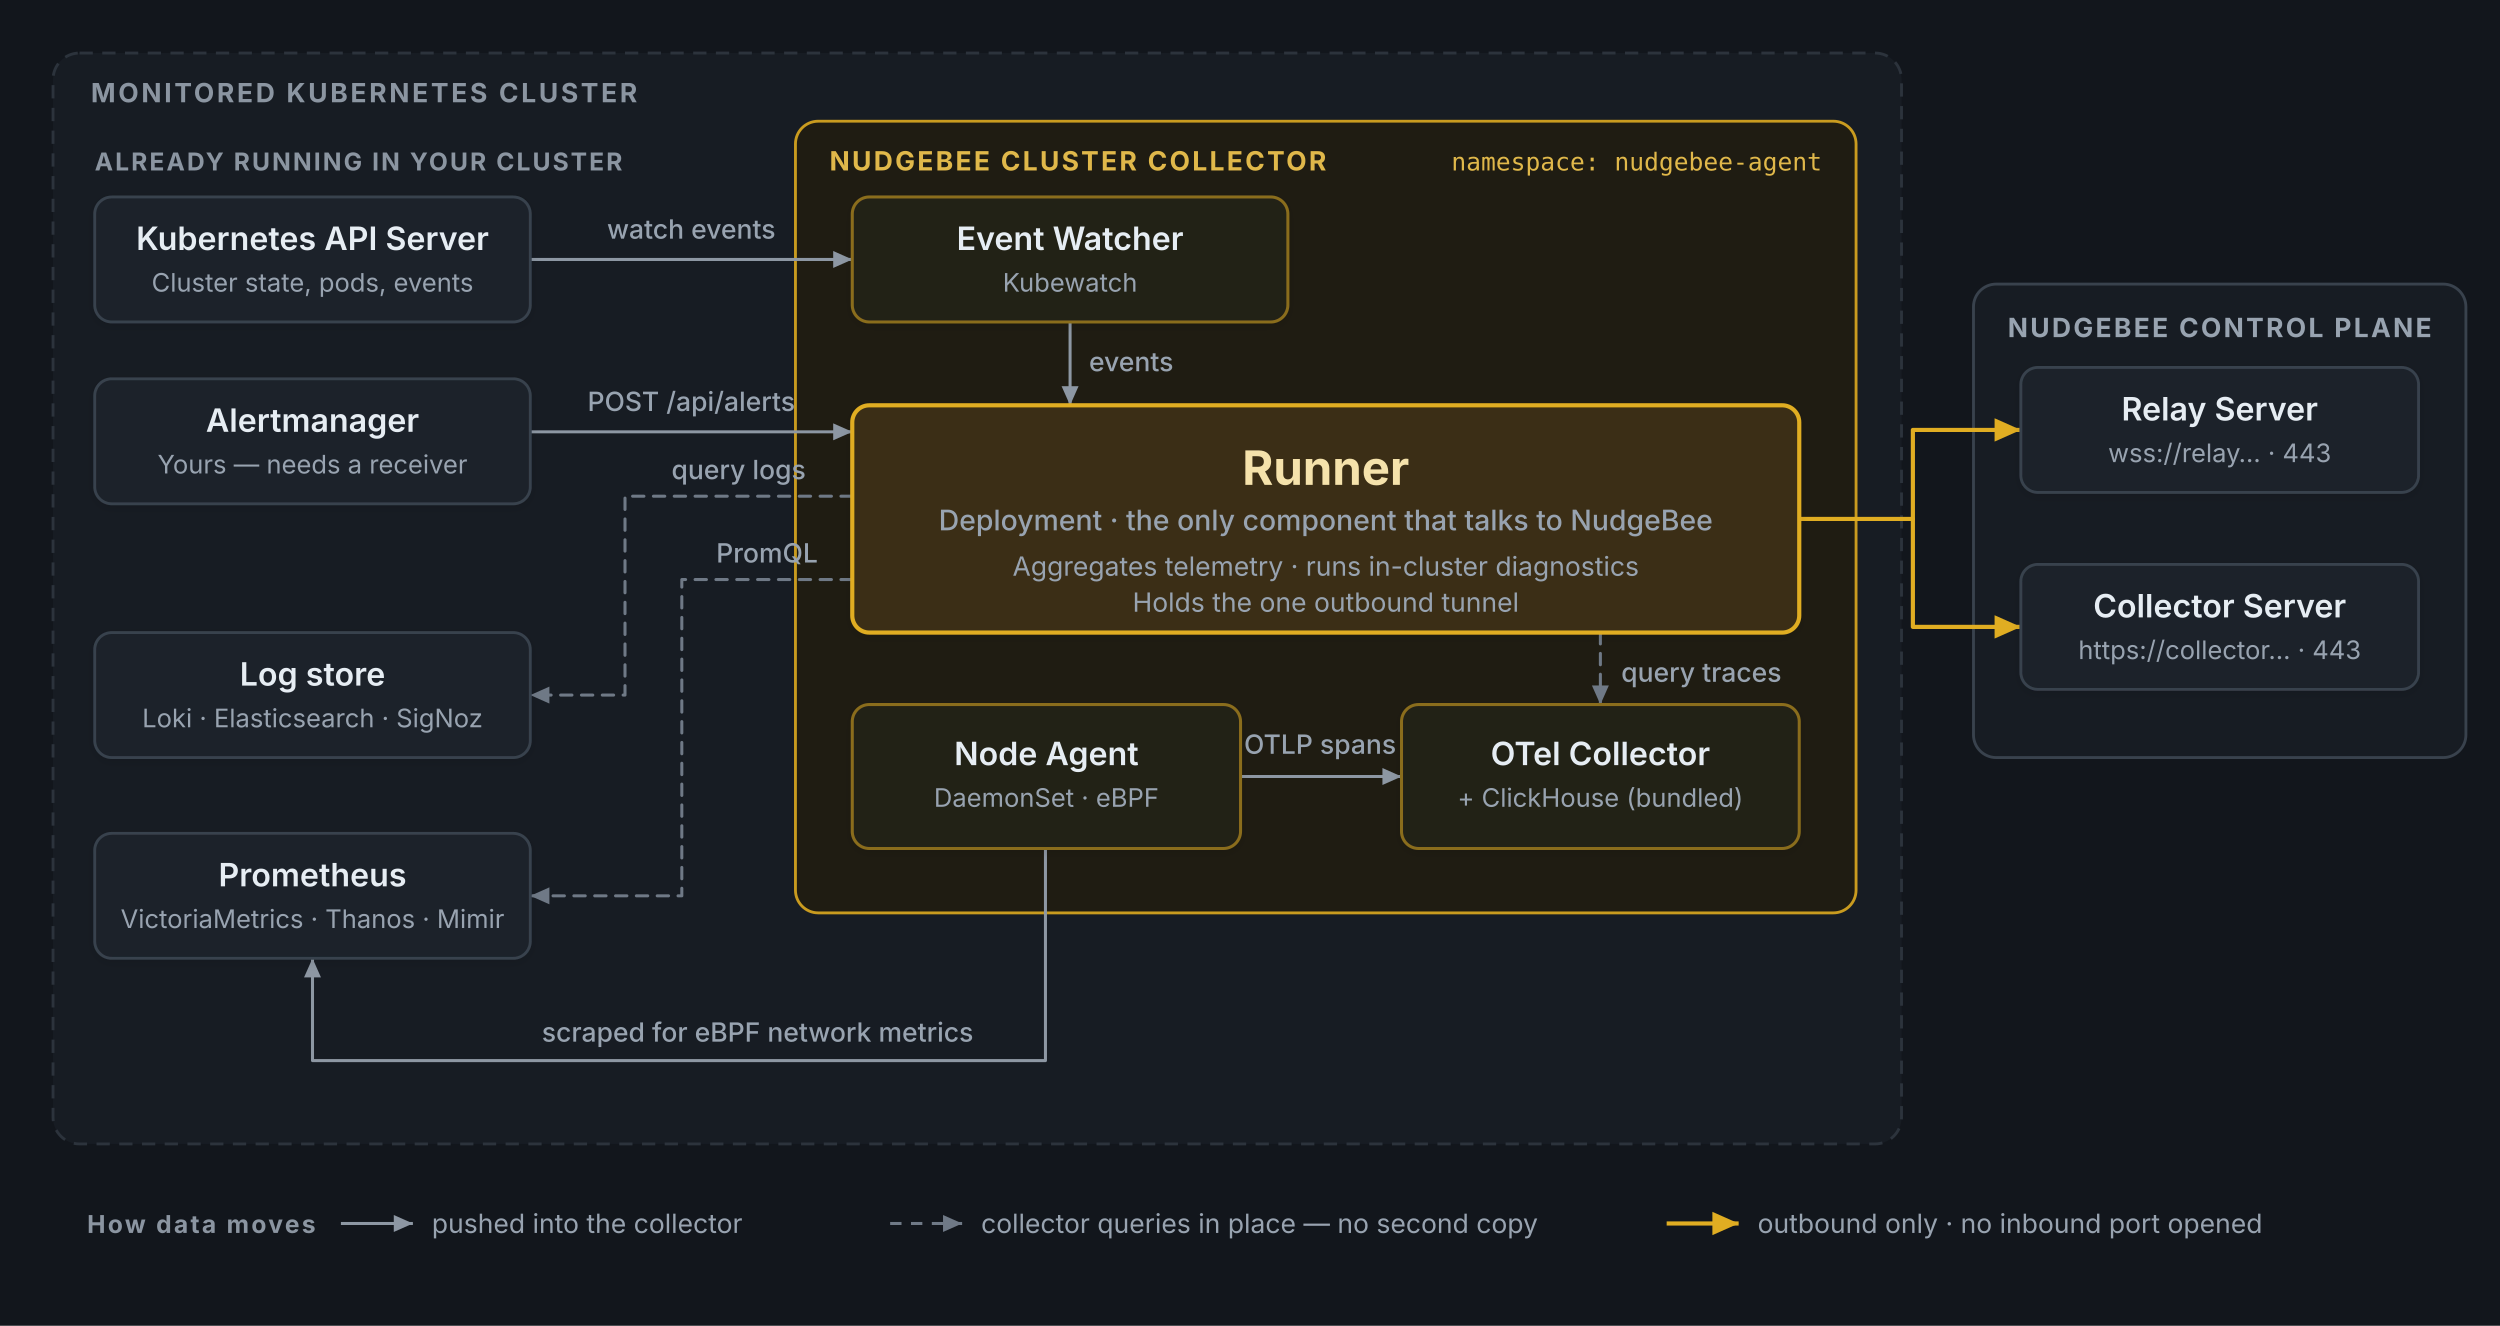
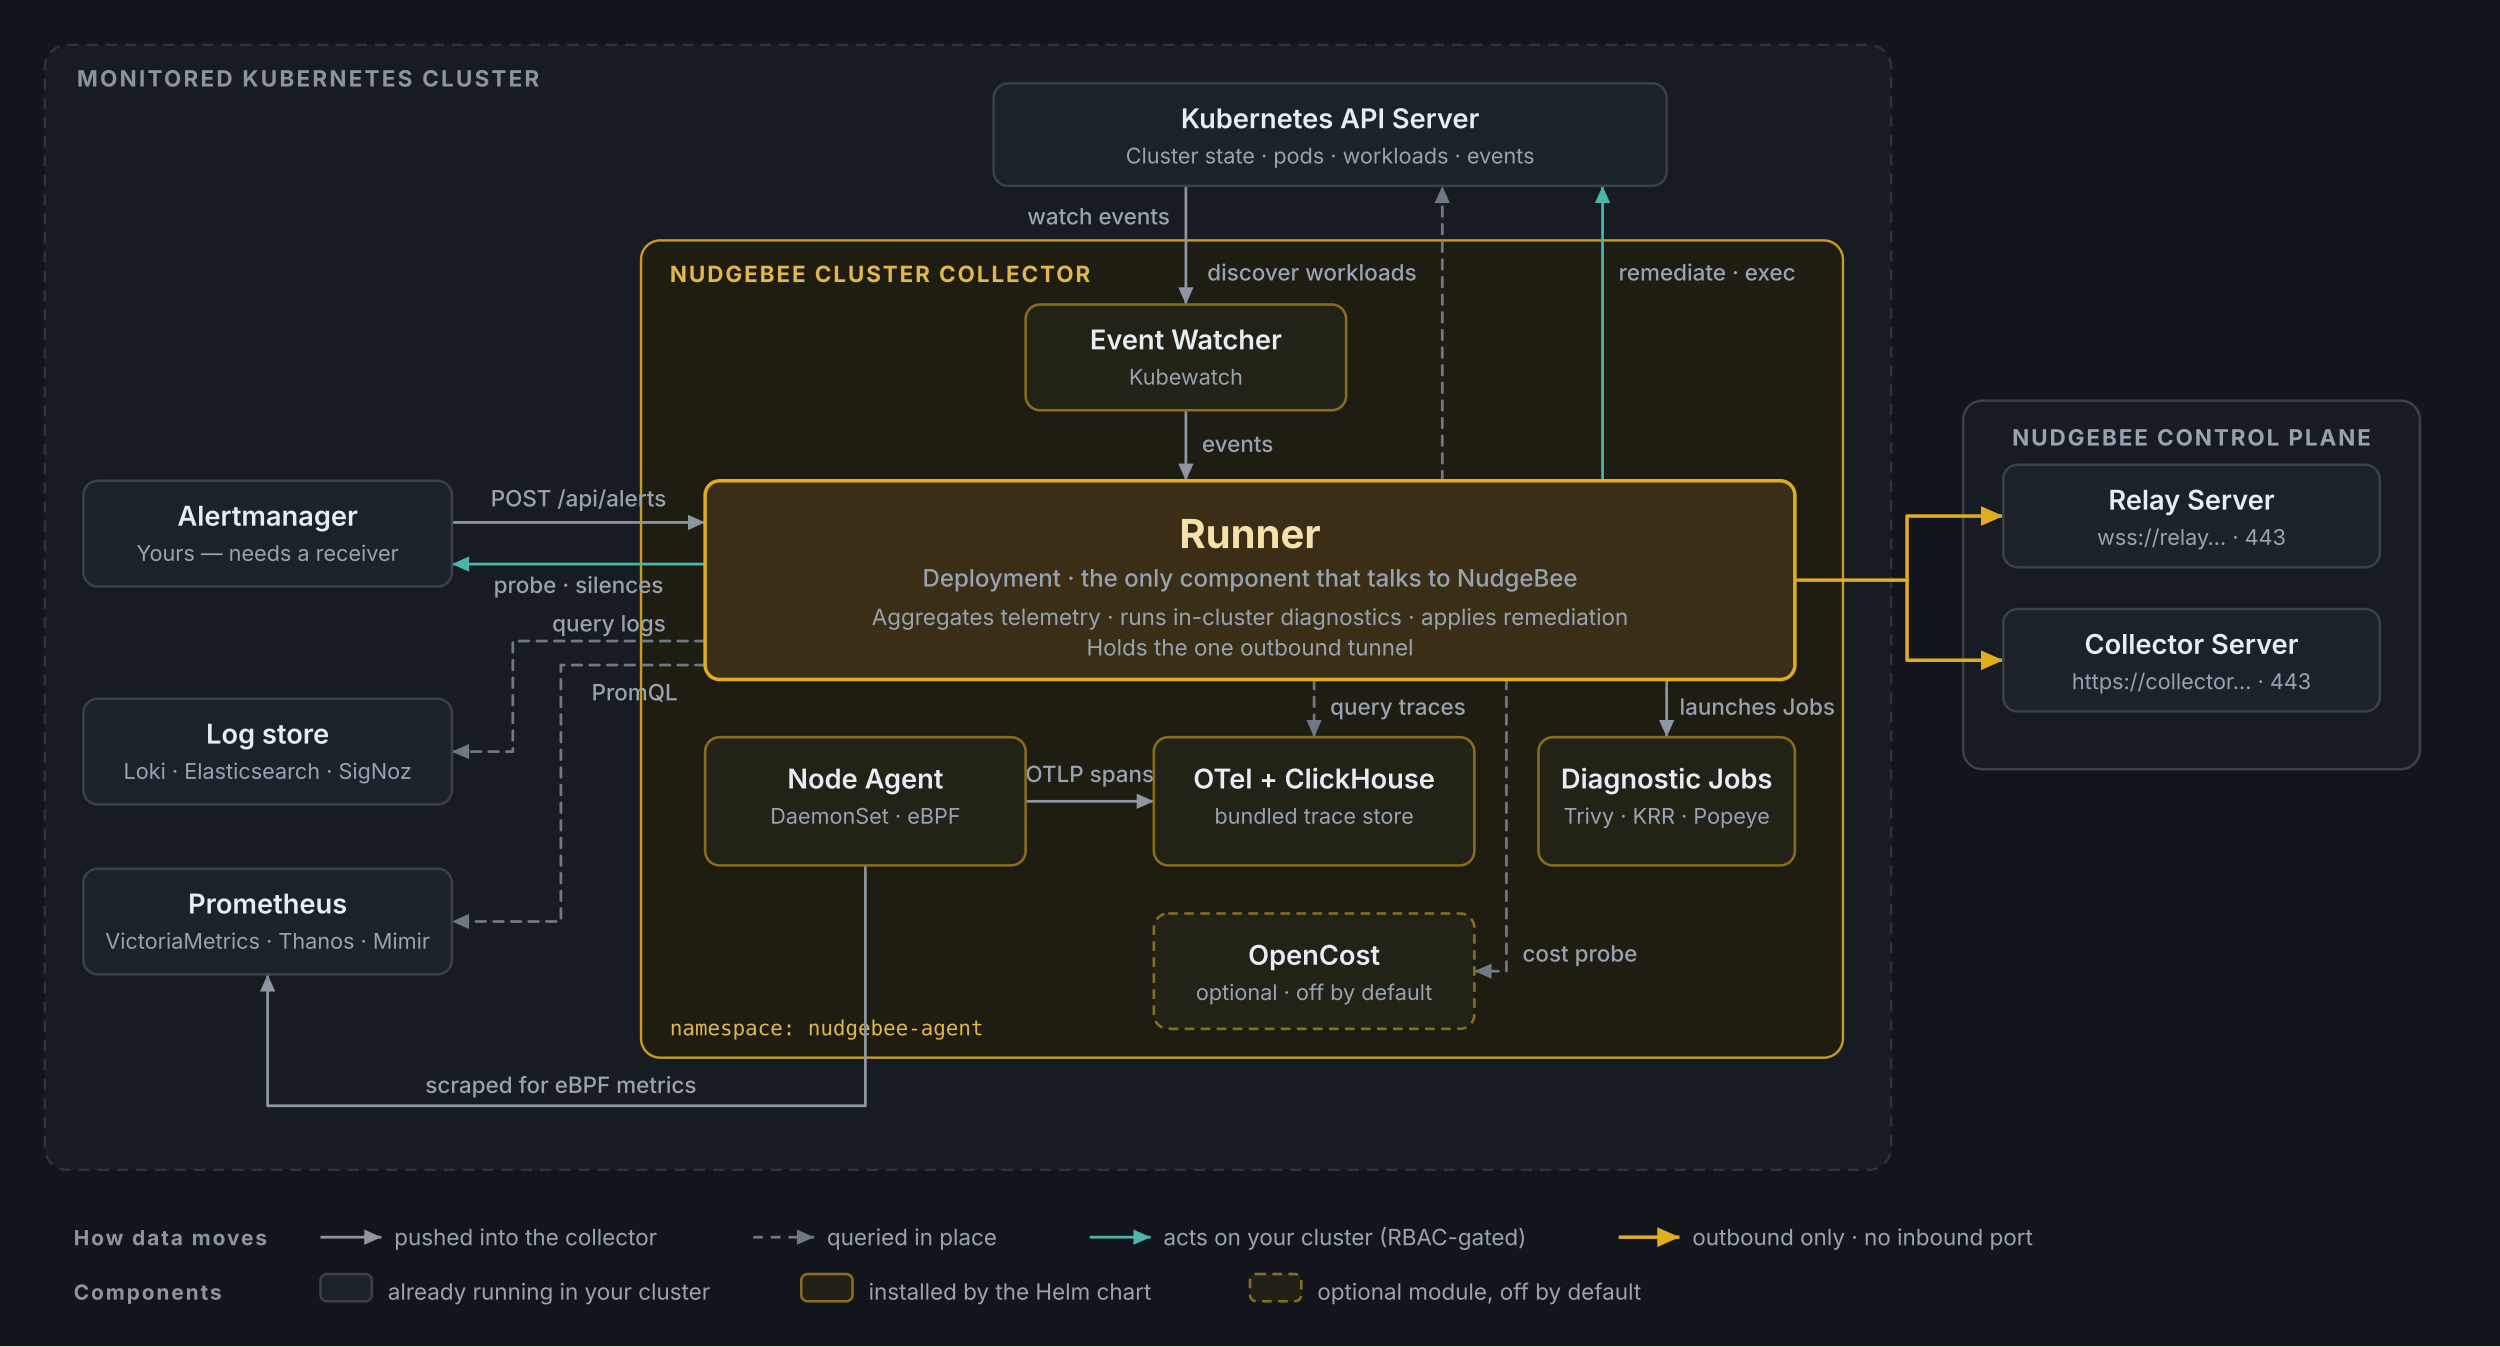
- <svg xmlns="http://www.w3.org/2000/svg" viewBox="0 0 1320 700" width="1320" height="700" role="img" aria-label="The NudgeBee Cluster Collector runs in your cluster: the Event Watcher and Node Agent feed a Runner, which queries Prometheus, your log store and the bundled trace store in place, and opens a single outbound connection to the NudgeBee Relay and Collector servers.">
+ <svg xmlns="http://www.w3.org/2000/svg" viewBox="0 0 1560 840" width="1560" height="840" role="img" aria-label="Architecture of the NudgeBee Cluster Collector. Inside the monitored Kubernetes cluster, an Event Watcher streams API-server events to a Runner, and a Node Agent DaemonSet exports eBPF spans to a bundled OTel Collector and ClickHouse while Prometheus scrapes it. The Runner queries Prometheus, your log store, the bundled trace store and an optional OpenCost exporter in place, discovers workloads from the Kubernetes API, launches short-lived Trivy, KRR and Popeye Jobs, and — when RBAC allows — remediates the cluster and silences alerts. A single outbound connection on port 443 reaches the NudgeBee Relay and Collector servers; no inbound port is opened.">
  <defs>
    <marker id="ah-push" viewBox="0 0 10 10" refX="9" refY="5" markerWidth="7" markerHeight="7" orient="auto-start-reverse">
      <path d="M 0 1 L 9 5 L 0 9 z" fill="#8d97a3" />
    </marker>
    <marker id="ah-pull" viewBox="0 0 10 10" refX="9" refY="5" markerWidth="7" markerHeight="7" orient="auto-start-reverse">
      <path d="M 0 1 L 9 5 L 0 9 z" fill="#6f7986" />
+     </marker>
+     <marker id="ah-act" viewBox="0 0 10 10" refX="9" refY="5" markerWidth="7" markerHeight="7" orient="auto-start-reverse">
+       <path d="M 0 1 L 9 5 L 0 9 z" fill="#4db6ac" />
    </marker>
    <marker id="ah-accent" viewBox="0 0 10 10" refX="9" refY="5" markerWidth="7" markerHeight="7" orient="auto-start-reverse">
      <path d="M 0 1 L 9 5 L 0 9 z" fill="#e0ad22" />
    </marker>
    <filter id="sh" x="-20%" y="-20%" width="140%" height="140%">
      <feDropShadow dx="0" dy="1.5" stdDeviation="2.5" flood-color="#000000" flood-opacity="0.10" />
    </filter>
  </defs>
-   <rect width="1320" height="700" fill="#12161c" />
-   <rect x="28" y="28" width="976" height="576" rx="14" ry="14" fill="#171c23" stroke="#2c333c" stroke-width="1.5" stroke-dasharray="7 5" />
+   <rect width="1560" height="840" fill="#12161c" />
+   <rect x="28" y="28" width="1152" height="702" rx="14" ry="14" fill="#171c23" stroke="#2c333c" stroke-width="1.5" stroke-dasharray="7 5" />
  <text x="48" y="54" fill="#8b95a1" font-family="Inter, -apple-system, BlinkMacSystemFont, 'Segoe UI', Roboto, Helvetica, Arial, sans-serif" font-size="14" font-weight="700" text-anchor="start" letter-spacing="1.4">MONITORED KUBERNETES CLUSTER</text>
-   <text x="50" y="90" fill="#8b95a1" font-family="Inter, -apple-system, BlinkMacSystemFont, 'Segoe UI', Roboto, Helvetica, Arial, sans-serif" font-size="13" font-weight="700" text-anchor="start" letter-spacing="1.1">ALREADY RUNNING IN YOUR CLUSTER</text>
-   <rect x="420" y="64" width="560" height="418" rx="12" ry="12" fill="#1f1c12" stroke="#c99b1f" stroke-width="1.5" />
-   <text x="438" y="90" fill="#e0b84a" font-family="Inter, -apple-system, BlinkMacSystemFont, 'Segoe UI', Roboto, Helvetica, Arial, sans-serif" font-size="14" font-weight="700" text-anchor="start" letter-spacing="1.2">NUDGEBEE CLUSTER COLLECTOR</text>
-   <text x="962" y="90" fill="#e0b84a" font-family="'SFMono-Regular', ui-monospace, Menlo, Consolas, monospace" font-size="13" font-weight="400" text-anchor="end">namespace: nudgebee-agent</text>
-   <rect x="1042" y="150" width="260" height="250" rx="12" ry="12" fill="#171c23" stroke="#39424d" stroke-width="1.5" />
-   <text x="1172.0" y="178" fill="#98a3b0" font-family="Inter, -apple-system, BlinkMacSystemFont, 'Segoe UI', Roboto, Helvetica, Arial, sans-serif" font-size="14" font-weight="700" text-anchor="middle" letter-spacing="1.2">NUDGEBEE CONTROL PLANE</text>
-   <polyline points="280,137 450,137" fill="none" stroke="#8d97a3" stroke-width="1.6" stroke-linejoin="round" stroke-linecap="round" marker-end="url(#ah-push)" />
-   <text x="365" y="126" fill="#98a3b0" font-family="Inter, -apple-system, BlinkMacSystemFont, 'Segoe UI', Roboto, Helvetica, Arial, sans-serif" font-size="14" font-weight="500" text-anchor="middle">watch events</text>
-   <polyline points="565,170 565,214" fill="none" stroke="#8d97a3" stroke-width="1.6" stroke-linejoin="round" stroke-linecap="round" marker-end="url(#ah-push)" />
-   <text x="575" y="196" fill="#98a3b0" font-family="Inter, -apple-system, BlinkMacSystemFont, 'Segoe UI', Roboto, Helvetica, Arial, sans-serif" font-size="14" font-weight="500" text-anchor="start">events</text>
-   <polyline points="280,228 450,228" fill="none" stroke="#8d97a3" stroke-width="1.6" stroke-linejoin="round" stroke-linecap="round" marker-end="url(#ah-push)" />
-   <text x="365" y="217" fill="#98a3b0" font-family="Inter, -apple-system, BlinkMacSystemFont, 'Segoe UI', Roboto, Helvetica, Arial, sans-serif" font-size="14" font-weight="500" text-anchor="middle">POST /api/alerts</text>
-   <polyline points="450,262 330,262 330,367 280,367" fill="none" stroke="#6f7986" stroke-width="1.6" stroke-dasharray="6 5" stroke-linejoin="round" stroke-linecap="round" marker-end="url(#ah-pull)" />
-   <text x="390" y="253" fill="#98a3b0" font-family="Inter, -apple-system, BlinkMacSystemFont, 'Segoe UI', Roboto, Helvetica, Arial, sans-serif" font-size="14" font-weight="500" text-anchor="middle">query logs</text>
-   <polyline points="450,306 360,306 360,473 280,473" fill="none" stroke="#6f7986" stroke-width="1.6" stroke-dasharray="6 5" stroke-linejoin="round" stroke-linecap="round" marker-end="url(#ah-pull)" />
-   <text x="405" y="297" fill="#98a3b0" font-family="Inter, -apple-system, BlinkMacSystemFont, 'Segoe UI', Roboto, Helvetica, Arial, sans-serif" font-size="14" font-weight="500" text-anchor="middle">PromQL</text>
-   <polyline points="845,334 845,372" fill="none" stroke="#6f7986" stroke-width="1.6" stroke-dasharray="6 5" stroke-linejoin="round" stroke-linecap="round" marker-end="url(#ah-pull)" />
-   <text x="856" y="360" fill="#98a3b0" font-family="Inter, -apple-system, BlinkMacSystemFont, 'Segoe UI', Roboto, Helvetica, Arial, sans-serif" font-size="14" font-weight="500" text-anchor="start">query traces</text>
-   <polyline points="655,410 740,410" fill="none" stroke="#8d97a3" stroke-width="1.6" stroke-linejoin="round" stroke-linecap="round" marker-end="url(#ah-push)" />
-   <text x="697" y="398" fill="#98a3b0" font-family="Inter, -apple-system, BlinkMacSystemFont, 'Segoe UI', Roboto, Helvetica, Arial, sans-serif" font-size="14" font-weight="500" text-anchor="middle">OTLP spans</text>
-   <polyline points="552,448 552,560 165,560 165,506" fill="none" stroke="#8d97a3" stroke-width="1.6" stroke-linejoin="round" stroke-linecap="round" marker-end="url(#ah-push)" />
-   <text x="400" y="550" fill="#98a3b0" font-family="Inter, -apple-system, BlinkMacSystemFont, 'Segoe UI', Roboto, Helvetica, Arial, sans-serif" font-size="14" font-weight="500" text-anchor="middle">scraped for eBPF network metrics</text>
-   <polyline points="950,274 1010,274 1010,227 1067,227" fill="none" stroke="#e0ad22" stroke-width="2.2" stroke-linejoin="round" stroke-linecap="round" marker-end="url(#ah-accent)" />
-   <polyline points="1010,274 1010,331 1067,331" fill="none" stroke="#e0ad22" stroke-width="2.2" stroke-linejoin="round" stroke-linecap="round" marker-end="url(#ah-accent)" />
-   <rect x="50" y="104" width="230" height="66" rx="9" ry="9" fill="#1d232b" stroke="#39424d" stroke-width="1.5" filter="url(#sh)" />
-   <text x="165.0" y="132" fill="#e6edf3" font-family="Inter, -apple-system, BlinkMacSystemFont, 'Segoe UI', Roboto, Helvetica, Arial, sans-serif" font-size="17" font-weight="600" text-anchor="middle">Kubernetes API Server</text>
-   <text x="165.0" y="154" fill="#98a3b0" font-family="Inter, -apple-system, BlinkMacSystemFont, 'Segoe UI', Roboto, Helvetica, Arial, sans-serif" font-size="13.5" font-weight="400" text-anchor="middle">Cluster state, pods, events</text>
-   <rect x="50" y="200" width="230" height="66" rx="9" ry="9" fill="#1d232b" stroke="#39424d" stroke-width="1.5" filter="url(#sh)" />
-   <text x="165.0" y="228" fill="#e6edf3" font-family="Inter, -apple-system, BlinkMacSystemFont, 'Segoe UI', Roboto, Helvetica, Arial, sans-serif" font-size="17" font-weight="600" text-anchor="middle">Alertmanager</text>
-   <text x="165.0" y="250" fill="#98a3b0" font-family="Inter, -apple-system, BlinkMacSystemFont, 'Segoe UI', Roboto, Helvetica, Arial, sans-serif" font-size="13.5" font-weight="400" text-anchor="middle">Yours — needs a receiver</text>
-   <rect x="50" y="334" width="230" height="66" rx="9" ry="9" fill="#1d232b" stroke="#39424d" stroke-width="1.5" filter="url(#sh)" />
-   <text x="165.0" y="362" fill="#e6edf3" font-family="Inter, -apple-system, BlinkMacSystemFont, 'Segoe UI', Roboto, Helvetica, Arial, sans-serif" font-size="17" font-weight="600" text-anchor="middle">Log store</text>
-   <text x="165.0" y="384" fill="#98a3b0" font-family="Inter, -apple-system, BlinkMacSystemFont, 'Segoe UI', Roboto, Helvetica, Arial, sans-serif" font-size="13.5" font-weight="400" text-anchor="middle">Loki · Elasticsearch · SigNoz</text>
-   <rect x="50" y="440" width="230" height="66" rx="9" ry="9" fill="#1d232b" stroke="#39424d" stroke-width="1.5" filter="url(#sh)" />
-   <text x="165.0" y="468" fill="#e6edf3" font-family="Inter, -apple-system, BlinkMacSystemFont, 'Segoe UI', Roboto, Helvetica, Arial, sans-serif" font-size="17" font-weight="600" text-anchor="middle">Prometheus</text>
-   <text x="165.0" y="490" fill="#98a3b0" font-family="Inter, -apple-system, BlinkMacSystemFont, 'Segoe UI', Roboto, Helvetica, Arial, sans-serif" font-size="13.5" font-weight="400" text-anchor="middle">VictoriaMetrics · Thanos · Mimir</text>
-   <rect x="450" y="104" width="230" height="66" rx="9" ry="9" fill="#232019" stroke="#8a6d1e" stroke-width="1.6" filter="url(#sh)" />
-   <text x="565.0" y="132" fill="#e6edf3" font-family="Inter, -apple-system, BlinkMacSystemFont, 'Segoe UI', Roboto, Helvetica, Arial, sans-serif" font-size="17" font-weight="600" text-anchor="middle">Event Watcher</text>
-   <text x="565.0" y="154" fill="#98a3b0" font-family="Inter, -apple-system, BlinkMacSystemFont, 'Segoe UI', Roboto, Helvetica, Arial, sans-serif" font-size="13.5" font-weight="400" text-anchor="middle">Kubewatch</text>
-   <rect x="450" y="214" width="500" height="120" rx="9" ry="9" fill="#3a2f13" stroke="#e0ad22" stroke-width="2.2" filter="url(#sh)" />
-   <text x="700.0" y="256" fill="#f5e2ab" font-family="Inter, -apple-system, BlinkMacSystemFont, 'Segoe UI', Roboto, Helvetica, Arial, sans-serif" font-size="25" font-weight="700" text-anchor="middle">Runner</text>
-   <text x="700.0" y="280" fill="#98a3b0" font-family="Inter, -apple-system, BlinkMacSystemFont, 'Segoe UI', Roboto, Helvetica, Arial, sans-serif" font-size="15" font-weight="500" text-anchor="middle">Deployment · the only component that talks to NudgeBee</text>
-   <text x="700.0" y="304" fill="#98a3b0" font-family="Inter, -apple-system, BlinkMacSystemFont, 'Segoe UI', Roboto, Helvetica, Arial, sans-serif" font-size="14" font-weight="400" text-anchor="middle">Aggregates telemetry · runs in-cluster diagnostics</text>
-   <text x="700.0" y="323" fill="#98a3b0" font-family="Inter, -apple-system, BlinkMacSystemFont, 'Segoe UI', Roboto, Helvetica, Arial, sans-serif" font-size="14" font-weight="400" text-anchor="middle">Holds the one outbound tunnel</text>
-   <rect x="450" y="372" width="205" height="76" rx="9" ry="9" fill="#232019" stroke="#8a6d1e" stroke-width="1.6" filter="url(#sh)" />
-   <text x="552.5" y="404" fill="#e6edf3" font-family="Inter, -apple-system, BlinkMacSystemFont, 'Segoe UI', Roboto, Helvetica, Arial, sans-serif" font-size="17" font-weight="600" text-anchor="middle">Node Agent</text>
-   <text x="552.5" y="426" fill="#98a3b0" font-family="Inter, -apple-system, BlinkMacSystemFont, 'Segoe UI', Roboto, Helvetica, Arial, sans-serif" font-size="13.5" font-weight="400" text-anchor="middle">DaemonSet · eBPF</text>
-   <rect x="740" y="372" width="210" height="76" rx="9" ry="9" fill="#232019" stroke="#8a6d1e" stroke-width="1.6" filter="url(#sh)" />
-   <text x="845.0" y="404" fill="#e6edf3" font-family="Inter, -apple-system, BlinkMacSystemFont, 'Segoe UI', Roboto, Helvetica, Arial, sans-serif" font-size="17" font-weight="600" text-anchor="middle">OTel Collector</text>
-   <text x="845.0" y="426" fill="#98a3b0" font-family="Inter, -apple-system, BlinkMacSystemFont, 'Segoe UI', Roboto, Helvetica, Arial, sans-serif" font-size="13.5" font-weight="400" text-anchor="middle">+ ClickHouse (bundled)</text>
-   <rect x="1067" y="194" width="210" height="66" rx="9" ry="9" fill="#1d232b" stroke="#39424d" stroke-width="1.5" filter="url(#sh)" />
-   <text x="1172.0" y="222" fill="#e6edf3" font-family="Inter, -apple-system, BlinkMacSystemFont, 'Segoe UI', Roboto, Helvetica, Arial, sans-serif" font-size="17" font-weight="600" text-anchor="middle">Relay Server</text>
-   <text x="1172.0" y="244" fill="#98a3b0" font-family="Inter, -apple-system, BlinkMacSystemFont, 'Segoe UI', Roboto, Helvetica, Arial, sans-serif" font-size="13.5" font-weight="400" text-anchor="middle">wss://relay… · 443</text>
-   <rect x="1067" y="298" width="210" height="66" rx="9" ry="9" fill="#1d232b" stroke="#39424d" stroke-width="1.5" filter="url(#sh)" />
-   <text x="1172.0" y="326" fill="#e6edf3" font-family="Inter, -apple-system, BlinkMacSystemFont, 'Segoe UI', Roboto, Helvetica, Arial, sans-serif" font-size="17" font-weight="600" text-anchor="middle">Collector Server</text>
-   <text x="1172.0" y="348" fill="#98a3b0" font-family="Inter, -apple-system, BlinkMacSystemFont, 'Segoe UI', Roboto, Helvetica, Arial, sans-serif" font-size="13.5" font-weight="400" text-anchor="middle">https://collector… · 443</text>
-   <text x="46" y="651" fill="#8b95a1" font-family="Inter, -apple-system, BlinkMacSystemFont, 'Segoe UI', Roboto, Helvetica, Arial, sans-serif" font-size="13" font-weight="700" text-anchor="start" letter-spacing="1.2">How data moves</text>
-   <line x1="180" y1="646" x2="218" y2="646" stroke="#8d97a3" stroke-width="1.6" marker-end="url(#ah-push)" />
-   <text x="228" y="651" fill="#98a3b0" font-family="Inter, -apple-system, BlinkMacSystemFont, 'Segoe UI', Roboto, Helvetica, Arial, sans-serif" font-size="14" font-weight="400" text-anchor="start">pushed into the collector</text>
-   <line x1="470" y1="646" x2="508" y2="646" stroke="#6f7986" stroke-width="1.6" stroke-dasharray="6 5" marker-end="url(#ah-pull)" />
-   <text x="518" y="651" fill="#98a3b0" font-family="Inter, -apple-system, BlinkMacSystemFont, 'Segoe UI', Roboto, Helvetica, Arial, sans-serif" font-size="14" font-weight="400" text-anchor="start">collector queries in place — no second copy</text>
-   <line x1="880" y1="646" x2="918" y2="646" stroke="#e0ad22" stroke-width="2.2" marker-end="url(#ah-accent)" />
-   <text x="928" y="651" fill="#98a3b0" font-family="Inter, -apple-system, BlinkMacSystemFont, 'Segoe UI', Roboto, Helvetica, Arial, sans-serif" font-size="14" font-weight="400" text-anchor="start">outbound only · no inbound port opened</text>
+   <rect x="400" y="150" width="750" height="510" rx="12" ry="12" fill="#1f1c12" stroke="#c99b1f" stroke-width="1.5" />
+   <text x="418" y="176" fill="#e0b84a" font-family="Inter, -apple-system, BlinkMacSystemFont, 'Segoe UI', Roboto, Helvetica, Arial, sans-serif" font-size="14" font-weight="700" text-anchor="start" letter-spacing="1.2">NUDGEBEE CLUSTER COLLECTOR</text>
+   <text x="418" y="646" fill="#e0b84a" font-family="'SFMono-Regular', ui-monospace, Menlo, Consolas, monospace" font-size="13" font-weight="400" text-anchor="start">namespace: nudgebee-agent</text>
+   <rect x="1225" y="250" width="285" height="230" rx="12" ry="12" fill="#171c23" stroke="#39424d" stroke-width="1.5" />
+   <text x="1367.5" y="278" fill="#98a3b0" font-family="Inter, -apple-system, BlinkMacSystemFont, 'Segoe UI', Roboto, Helvetica, Arial, sans-serif" font-size="14" font-weight="700" text-anchor="middle" letter-spacing="1.2">NUDGEBEE CONTROL PLANE</text>
+   <polyline points="740,116 740,190" fill="none" stroke="#8d97a3" stroke-width="1.7" stroke-linejoin="round" stroke-linecap="round" marker-end="url(#ah-push)" />
+   <text x="730" y="140" fill="#98a3b0" font-family="Inter, -apple-system, BlinkMacSystemFont, 'Segoe UI', Roboto, Helvetica, Arial, sans-serif" font-size="14" font-weight="500" text-anchor="end">watch events</text>
+   <polyline points="900,300 900,116" fill="none" stroke="#6f7986" stroke-width="1.7" stroke-dasharray="6 5" stroke-linejoin="round" stroke-linecap="round" marker-end="url(#ah-pull)" />
+   <text x="884" y="175" fill="#98a3b0" font-family="Inter, -apple-system, BlinkMacSystemFont, 'Segoe UI', Roboto, Helvetica, Arial, sans-serif" font-size="14" font-weight="500" text-anchor="end">discover workloads</text>
+   <polyline points="1000,300 1000,116" fill="none" stroke="#4db6ac" stroke-width="1.7" stroke-linejoin="round" stroke-linecap="round" marker-end="url(#ah-act)" />
+   <text x="1010" y="175" fill="#98a3b0" font-family="Inter, -apple-system, BlinkMacSystemFont, 'Segoe UI', Roboto, Helvetica, Arial, sans-serif" font-size="14" font-weight="500" text-anchor="start">remediate · exec</text>
+   <polyline points="740,256 740,300" fill="none" stroke="#8d97a3" stroke-width="1.7" stroke-linejoin="round" stroke-linecap="round" marker-end="url(#ah-push)" />
+   <text x="750" y="282" fill="#98a3b0" font-family="Inter, -apple-system, BlinkMacSystemFont, 'Segoe UI', Roboto, Helvetica, Arial, sans-serif" font-size="14" font-weight="500" text-anchor="start">events</text>
+   <polyline points="282,326 440,326" fill="none" stroke="#8d97a3" stroke-width="1.7" stroke-linejoin="round" stroke-linecap="round" marker-end="url(#ah-push)" />
+   <text x="361" y="316" fill="#98a3b0" font-family="Inter, -apple-system, BlinkMacSystemFont, 'Segoe UI', Roboto, Helvetica, Arial, sans-serif" font-size="14" font-weight="500" text-anchor="middle">POST /api/alerts</text>
+   <polyline points="440,352 282,352" fill="none" stroke="#4db6ac" stroke-width="1.7" stroke-linejoin="round" stroke-linecap="round" marker-end="url(#ah-act)" />
+   <text x="361" y="370" fill="#98a3b0" font-family="Inter, -apple-system, BlinkMacSystemFont, 'Segoe UI', Roboto, Helvetica, Arial, sans-serif" font-size="14" font-weight="500" text-anchor="middle">probe · silences</text>
+   <polyline points="440,400 320,400 320,469 282,469" fill="none" stroke="#6f7986" stroke-width="1.7" stroke-dasharray="6 5" stroke-linejoin="round" stroke-linecap="round" marker-end="url(#ah-pull)" />
+   <text x="380" y="394" fill="#98a3b0" font-family="Inter, -apple-system, BlinkMacSystemFont, 'Segoe UI', Roboto, Helvetica, Arial, sans-serif" font-size="14" font-weight="500" text-anchor="middle">query logs</text>
+   <polyline points="440,415 350,415 350,575 282,575" fill="none" stroke="#6f7986" stroke-width="1.7" stroke-dasharray="6 5" stroke-linejoin="round" stroke-linecap="round" marker-end="url(#ah-pull)" />
+   <text x="396" y="437" fill="#98a3b0" font-family="Inter, -apple-system, BlinkMacSystemFont, 'Segoe UI', Roboto, Helvetica, Arial, sans-serif" font-size="14" font-weight="500" text-anchor="middle">PromQL</text>
+   <polyline points="820,424 820,460" fill="none" stroke="#6f7986" stroke-width="1.7" stroke-dasharray="6 5" stroke-linejoin="round" stroke-linecap="round" marker-end="url(#ah-pull)" />
+   <text x="830" y="446" fill="#98a3b0" font-family="Inter, -apple-system, BlinkMacSystemFont, 'Segoe UI', Roboto, Helvetica, Arial, sans-serif" font-size="14" font-weight="500" text-anchor="start">query traces</text>
+   <polyline points="940,424 940,606 920,606" fill="none" stroke="#6f7986" stroke-width="1.7" stroke-dasharray="6 5" stroke-linejoin="round" stroke-linecap="round" marker-end="url(#ah-pull)" />
+   <text x="950" y="600" fill="#98a3b0" font-family="Inter, -apple-system, BlinkMacSystemFont, 'Segoe UI', Roboto, Helvetica, Arial, sans-serif" font-size="14" font-weight="500" text-anchor="start">cost probe</text>
+   <polyline points="640,500 720,500" fill="none" stroke="#8d97a3" stroke-width="1.7" stroke-linejoin="round" stroke-linecap="round" marker-end="url(#ah-push)" />
+   <text x="680" y="488" fill="#98a3b0" font-family="Inter, -apple-system, BlinkMacSystemFont, 'Segoe UI', Roboto, Helvetica, Arial, sans-serif" font-size="14" font-weight="500" text-anchor="middle">OTLP spans</text>
+   <polyline points="1040,424 1040,460" fill="none" stroke="#8d97a3" stroke-width="1.7" stroke-linejoin="round" stroke-linecap="round" marker-end="url(#ah-push)" />
+   <text x="1048" y="446" fill="#98a3b0" font-family="Inter, -apple-system, BlinkMacSystemFont, 'Segoe UI', Roboto, Helvetica, Arial, sans-serif" font-size="14" font-weight="500" text-anchor="start">launches Jobs</text>
+   <polyline points="540,540 540,690 167,690 167,608" fill="none" stroke="#8d97a3" stroke-width="1.7" stroke-linejoin="round" stroke-linecap="round" marker-end="url(#ah-push)" />
+   <text x="350" y="682" fill="#98a3b0" font-family="Inter, -apple-system, BlinkMacSystemFont, 'Segoe UI', Roboto, Helvetica, Arial, sans-serif" font-size="14" font-weight="500" text-anchor="middle">scraped for eBPF metrics</text>
+   <polyline points="1120,362 1190,362 1190,322 1250,322" fill="none" stroke="#e0ad22" stroke-width="2.2" stroke-linejoin="round" stroke-linecap="round" marker-end="url(#ah-accent)" />
+   <polyline points="1190,362 1190,412 1250,412" fill="none" stroke="#e0ad22" stroke-width="2.2" stroke-linejoin="round" stroke-linecap="round" marker-end="url(#ah-accent)" />
+   <rect x="620" y="52" width="420" height="64" rx="9" ry="9" fill="#1d232b" stroke="#39424d" stroke-width="1.5" filter="url(#sh)" />
+   <text x="830.0" y="80" fill="#e6edf3" font-family="Inter, -apple-system, BlinkMacSystemFont, 'Segoe UI', Roboto, Helvetica, Arial, sans-serif" font-size="17" font-weight="600" text-anchor="middle">Kubernetes API Server</text>
+   <text x="830.0" y="102" fill="#98a3b0" font-family="Inter, -apple-system, BlinkMacSystemFont, 'Segoe UI', Roboto, Helvetica, Arial, sans-serif" font-size="13.5" font-weight="400" text-anchor="middle">Cluster state · pods · workloads · events</text>
+   <rect x="52" y="300" width="230" height="66" rx="9" ry="9" fill="#1d232b" stroke="#39424d" stroke-width="1.5" filter="url(#sh)" />
+   <text x="167.0" y="328" fill="#e6edf3" font-family="Inter, -apple-system, BlinkMacSystemFont, 'Segoe UI', Roboto, Helvetica, Arial, sans-serif" font-size="17" font-weight="600" text-anchor="middle">Alertmanager</text>
+   <text x="167.0" y="350" fill="#98a3b0" font-family="Inter, -apple-system, BlinkMacSystemFont, 'Segoe UI', Roboto, Helvetica, Arial, sans-serif" font-size="13.5" font-weight="400" text-anchor="middle">Yours — needs a receiver</text>
+   <rect x="52" y="436" width="230" height="66" rx="9" ry="9" fill="#1d232b" stroke="#39424d" stroke-width="1.5" filter="url(#sh)" />
+   <text x="167.0" y="464" fill="#e6edf3" font-family="Inter, -apple-system, BlinkMacSystemFont, 'Segoe UI', Roboto, Helvetica, Arial, sans-serif" font-size="17" font-weight="600" text-anchor="middle">Log store</text>
+   <text x="167.0" y="486" fill="#98a3b0" font-family="Inter, -apple-system, BlinkMacSystemFont, 'Segoe UI', Roboto, Helvetica, Arial, sans-serif" font-size="13.5" font-weight="400" text-anchor="middle">Loki · Elasticsearch · SigNoz</text>
+   <rect x="52" y="542" width="230" height="66" rx="9" ry="9" fill="#1d232b" stroke="#39424d" stroke-width="1.5" filter="url(#sh)" />
+   <text x="167.0" y="570" fill="#e6edf3" font-family="Inter, -apple-system, BlinkMacSystemFont, 'Segoe UI', Roboto, Helvetica, Arial, sans-serif" font-size="17" font-weight="600" text-anchor="middle">Prometheus</text>
+   <text x="167.0" y="592" fill="#98a3b0" font-family="Inter, -apple-system, BlinkMacSystemFont, 'Segoe UI', Roboto, Helvetica, Arial, sans-serif" font-size="13.5" font-weight="400" text-anchor="middle">VictoriaMetrics · Thanos · Mimir</text>
+   <rect x="640" y="190" width="200" height="66" rx="9" ry="9" fill="#232019" stroke="#8a6d1e" stroke-width="1.6" filter="url(#sh)" />
+   <text x="740.0" y="218" fill="#e6edf3" font-family="Inter, -apple-system, BlinkMacSystemFont, 'Segoe UI', Roboto, Helvetica, Arial, sans-serif" font-size="17" font-weight="600" text-anchor="middle">Event Watcher</text>
+   <text x="740.0" y="240" fill="#98a3b0" font-family="Inter, -apple-system, BlinkMacSystemFont, 'Segoe UI', Roboto, Helvetica, Arial, sans-serif" font-size="13.5" font-weight="400" text-anchor="middle">Kubewatch</text>
+   <rect x="440" y="300" width="680" height="124" rx="9" ry="9" fill="#3a2f13" stroke="#e0ad22" stroke-width="2.2" filter="url(#sh)" />
+   <text x="780.0" y="342" fill="#f5e2ab" font-family="Inter, -apple-system, BlinkMacSystemFont, 'Segoe UI', Roboto, Helvetica, Arial, sans-serif" font-size="25" font-weight="700" text-anchor="middle">Runner</text>
+   <text x="780.0" y="366" fill="#98a3b0" font-family="Inter, -apple-system, BlinkMacSystemFont, 'Segoe UI', Roboto, Helvetica, Arial, sans-serif" font-size="15" font-weight="500" text-anchor="middle">Deployment · the only component that talks to NudgeBee</text>
+   <text x="780.0" y="390" fill="#98a3b0" font-family="Inter, -apple-system, BlinkMacSystemFont, 'Segoe UI', Roboto, Helvetica, Arial, sans-serif" font-size="14" font-weight="400" text-anchor="middle">Aggregates telemetry · runs in-cluster diagnostics · applies remediation</text>
+   <text x="780.0" y="409" fill="#98a3b0" font-family="Inter, -apple-system, BlinkMacSystemFont, 'Segoe UI', Roboto, Helvetica, Arial, sans-serif" font-size="14" font-weight="400" text-anchor="middle">Holds the one outbound tunnel</text>
+   <rect x="440" y="460" width="200" height="80" rx="9" ry="9" fill="#232019" stroke="#8a6d1e" stroke-width="1.6" filter="url(#sh)" />
+   <text x="540.0" y="492" fill="#e6edf3" font-family="Inter, -apple-system, BlinkMacSystemFont, 'Segoe UI', Roboto, Helvetica, Arial, sans-serif" font-size="17" font-weight="600" text-anchor="middle">Node Agent</text>
+   <text x="540.0" y="514" fill="#98a3b0" font-family="Inter, -apple-system, BlinkMacSystemFont, 'Segoe UI', Roboto, Helvetica, Arial, sans-serif" font-size="13.5" font-weight="400" text-anchor="middle">DaemonSet · eBPF</text>
+   <rect x="720" y="460" width="200" height="80" rx="9" ry="9" fill="#232019" stroke="#8a6d1e" stroke-width="1.6" filter="url(#sh)" />
+   <text x="820.0" y="492" fill="#e6edf3" font-family="Inter, -apple-system, BlinkMacSystemFont, 'Segoe UI', Roboto, Helvetica, Arial, sans-serif" font-size="17" font-weight="600" text-anchor="middle">OTel + ClickHouse</text>
+   <text x="820.0" y="514" fill="#98a3b0" font-family="Inter, -apple-system, BlinkMacSystemFont, 'Segoe UI', Roboto, Helvetica, Arial, sans-serif" font-size="13.5" font-weight="400" text-anchor="middle">bundled trace store</text>
+   <rect x="960" y="460" width="160" height="80" rx="9" ry="9" fill="#232019" stroke="#8a6d1e" stroke-width="1.6" filter="url(#sh)" />
+   <text x="1040.0" y="492" fill="#e6edf3" font-family="Inter, -apple-system, BlinkMacSystemFont, 'Segoe UI', Roboto, Helvetica, Arial, sans-serif" font-size="17" font-weight="600" text-anchor="middle">Diagnostic Jobs</text>
+   <text x="1040.0" y="514" fill="#98a3b0" font-family="Inter, -apple-system, BlinkMacSystemFont, 'Segoe UI', Roboto, Helvetica, Arial, sans-serif" font-size="13.5" font-weight="400" text-anchor="middle">Trivy · KRR · Popeye</text>
+   <rect x="720" y="570" width="200" height="72" rx="9" ry="9" fill="#232019" stroke="#8a6d1e" stroke-width="1.6" stroke-dasharray="6 4" filter="url(#sh)" />
+   <text x="820.0" y="602" fill="#e6edf3" font-family="Inter, -apple-system, BlinkMacSystemFont, 'Segoe UI', Roboto, Helvetica, Arial, sans-serif" font-size="17" font-weight="600" text-anchor="middle">OpenCost</text>
+   <text x="820.0" y="624" fill="#98a3b0" font-family="Inter, -apple-system, BlinkMacSystemFont, 'Segoe UI', Roboto, Helvetica, Arial, sans-serif" font-size="13.5" font-weight="400" text-anchor="middle">optional · off by default</text>
+   <rect x="1250" y="290" width="235" height="64" rx="9" ry="9" fill="#1d232b" stroke="#39424d" stroke-width="1.5" filter="url(#sh)" />
+   <text x="1367.5" y="318" fill="#e6edf3" font-family="Inter, -apple-system, BlinkMacSystemFont, 'Segoe UI', Roboto, Helvetica, Arial, sans-serif" font-size="17" font-weight="600" text-anchor="middle">Relay Server</text>
+   <text x="1367.5" y="340" fill="#98a3b0" font-family="Inter, -apple-system, BlinkMacSystemFont, 'Segoe UI', Roboto, Helvetica, Arial, sans-serif" font-size="13.5" font-weight="400" text-anchor="middle">wss://relay… · 443</text>
+   <rect x="1250" y="380" width="235" height="64" rx="9" ry="9" fill="#1d232b" stroke="#39424d" stroke-width="1.5" filter="url(#sh)" />
+   <text x="1367.5" y="408" fill="#e6edf3" font-family="Inter, -apple-system, BlinkMacSystemFont, 'Segoe UI', Roboto, Helvetica, Arial, sans-serif" font-size="17" font-weight="600" text-anchor="middle">Collector Server</text>
+   <text x="1367.5" y="430" fill="#98a3b0" font-family="Inter, -apple-system, BlinkMacSystemFont, 'Segoe UI', Roboto, Helvetica, Arial, sans-serif" font-size="13.5" font-weight="400" text-anchor="middle">https://collector… · 443</text>
+   <text x="46" y="777" fill="#8b95a1" font-family="Inter, -apple-system, BlinkMacSystemFont, 'Segoe UI', Roboto, Helvetica, Arial, sans-serif" font-size="13" font-weight="700" text-anchor="start" letter-spacing="1.2">How data moves</text>
+   <line x1="200" y1="772" x2="238" y2="772" stroke="#8d97a3" stroke-width="1.7" marker-end="url(#ah-push)" />
+   <text x="246" y="777" fill="#98a3b0" font-family="Inter, -apple-system, BlinkMacSystemFont, 'Segoe UI', Roboto, Helvetica, Arial, sans-serif" font-size="14" font-weight="400" text-anchor="start">pushed into the collector</text>
+   <line x1="470" y1="772" x2="508" y2="772" stroke="#6f7986" stroke-width="1.7" stroke-dasharray="6 5" marker-end="url(#ah-pull)" />
+   <text x="516" y="777" fill="#98a3b0" font-family="Inter, -apple-system, BlinkMacSystemFont, 'Segoe UI', Roboto, Helvetica, Arial, sans-serif" font-size="14" font-weight="400" text-anchor="start">queried in place</text>
+   <line x1="680" y1="772" x2="718" y2="772" stroke="#4db6ac" stroke-width="1.7" marker-end="url(#ah-act)" />
+   <text x="726" y="777" fill="#98a3b0" font-family="Inter, -apple-system, BlinkMacSystemFont, 'Segoe UI', Roboto, Helvetica, Arial, sans-serif" font-size="14" font-weight="400" text-anchor="start">acts on your cluster (RBAC-gated)</text>
+   <line x1="1010" y1="772" x2="1048" y2="772" stroke="#e0ad22" stroke-width="2.2" marker-end="url(#ah-accent)" />
+   <text x="1056" y="777" fill="#98a3b0" font-family="Inter, -apple-system, BlinkMacSystemFont, 'Segoe UI', Roboto, Helvetica, Arial, sans-serif" font-size="14" font-weight="400" text-anchor="start">outbound only · no inbound port</text>
+   <text x="46" y="811" fill="#8b95a1" font-family="Inter, -apple-system, BlinkMacSystemFont, 'Segoe UI', Roboto, Helvetica, Arial, sans-serif" font-size="13" font-weight="700" text-anchor="start" letter-spacing="1.2">Components</text>
+   <rect x="200" y="795" width="32" height="17" rx="4" ry="4" fill="#1d232b" stroke="#39424d" stroke-width="1.5" />
+   <text x="242" y="811" fill="#98a3b0" font-family="Inter, -apple-system, BlinkMacSystemFont, 'Segoe UI', Roboto, Helvetica, Arial, sans-serif" font-size="14" font-weight="400" text-anchor="start">already running in your cluster</text>
+   <rect x="500" y="795" width="32" height="17" rx="4" ry="4" fill="#232019" stroke="#8a6d1e" stroke-width="1.6" />
+   <text x="542" y="811" fill="#98a3b0" font-family="Inter, -apple-system, BlinkMacSystemFont, 'Segoe UI', Roboto, Helvetica, Arial, sans-serif" font-size="14" font-weight="400" text-anchor="start">installed by the Helm chart</text>
+   <rect x="780" y="795" width="32" height="17" rx="4" ry="4" fill="#232019" stroke="#8a6d1e" stroke-width="1.6" stroke-dasharray="6 4" />
+   <text x="822" y="811" fill="#98a3b0" font-family="Inter, -apple-system, BlinkMacSystemFont, 'Segoe UI', Roboto, Helvetica, Arial, sans-serif" font-size="14" font-weight="400" text-anchor="start">optional module, off by default</text>
</svg>
